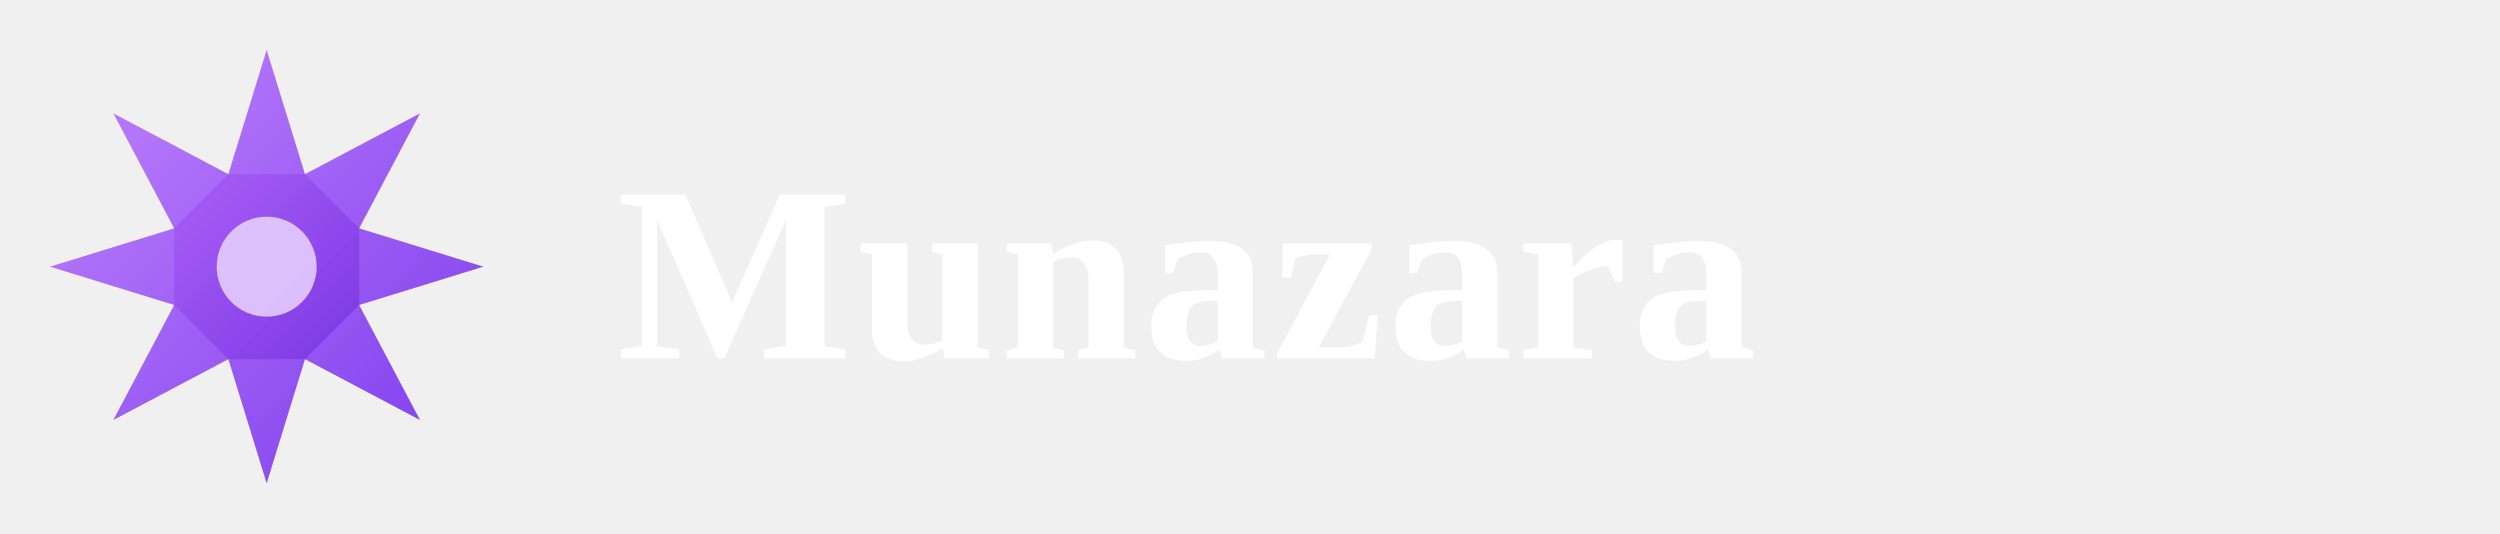
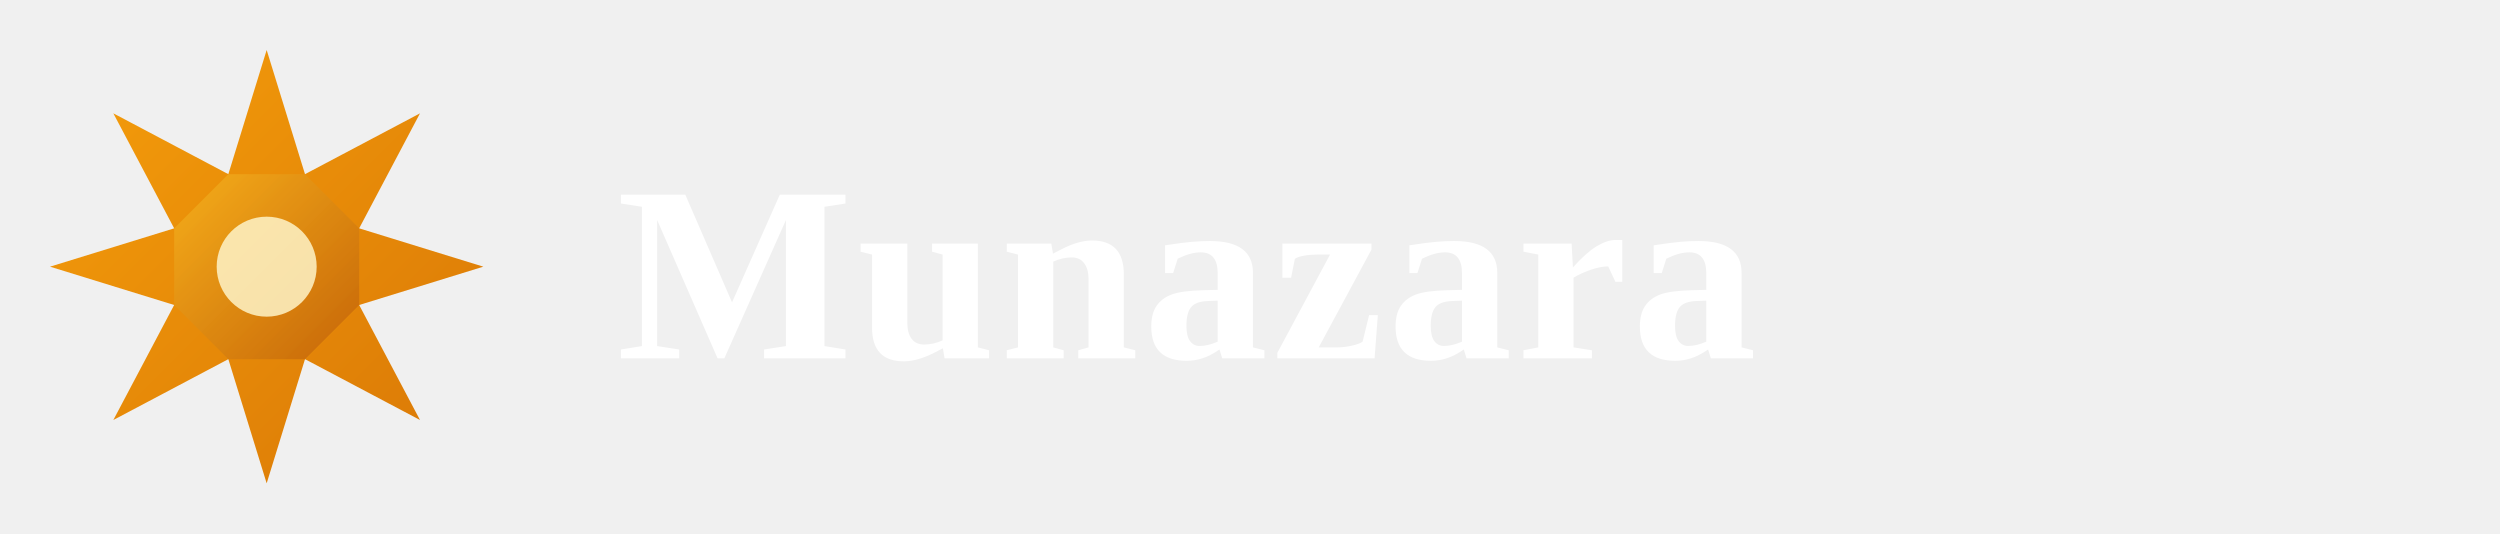
<svg xmlns="http://www.w3.org/2000/svg" viewBox="0 0 300 64" fill="none">
  <defs>
    <linearGradient id="g1" x1="0" y1="0" x2="1" y2="1">
-       <stop offset="0%" stop-color="#c084fc" />
-       <stop offset="100%" stop-color="#7c3aed" />
+       <stop offset="0%" stop-color="#f59e0b" />
+       <stop offset="100%" stop-color="#d97706" />
    </linearGradient>
    <linearGradient id="g2" x1="0" y1="0" x2="1" y2="1">
-       <stop offset="0%" stop-color="#a855f7" />
-       <stop offset="100%" stop-color="#6d28d9" />
+       <stop offset="0%" stop-color="#fbbf24" />
+       <stop offset="100%" stop-color="#b45309" />
    </linearGradient>
  </defs>
  <polygon points="       32,6       36.6,20.9       50.4,13.6       43.1,27.4       58,32       43.1,36.6       50.4,50.4       36.6,43.1       32,58       27.4,43.1       13.6,50.4       20.9,36.6       6,32       20.9,27.4       13.6,13.6       27.4,20.9     " fill="url(#g1)" />
  <polygon points="36.6,20.9 43.1,27.4 43.1,36.6 36.6,43.1 27.4,43.1 20.9,36.6 20.9,27.4 27.4,20.9" fill="url(#g2)" opacity="0.6" />
-   <circle cx="32" cy="32" r="6" fill="#e9d5ff" opacity="0.85" />
+   <circle cx="32" cy="32" r="6" fill="#fef3c7" opacity="0.85" />
  <text x="74" y="43" font-family="Georgia, 'Times New Roman', serif" font-size="30" font-weight="700" letter-spacing="0.5" fill="white">Munazara</text>
</svg>
